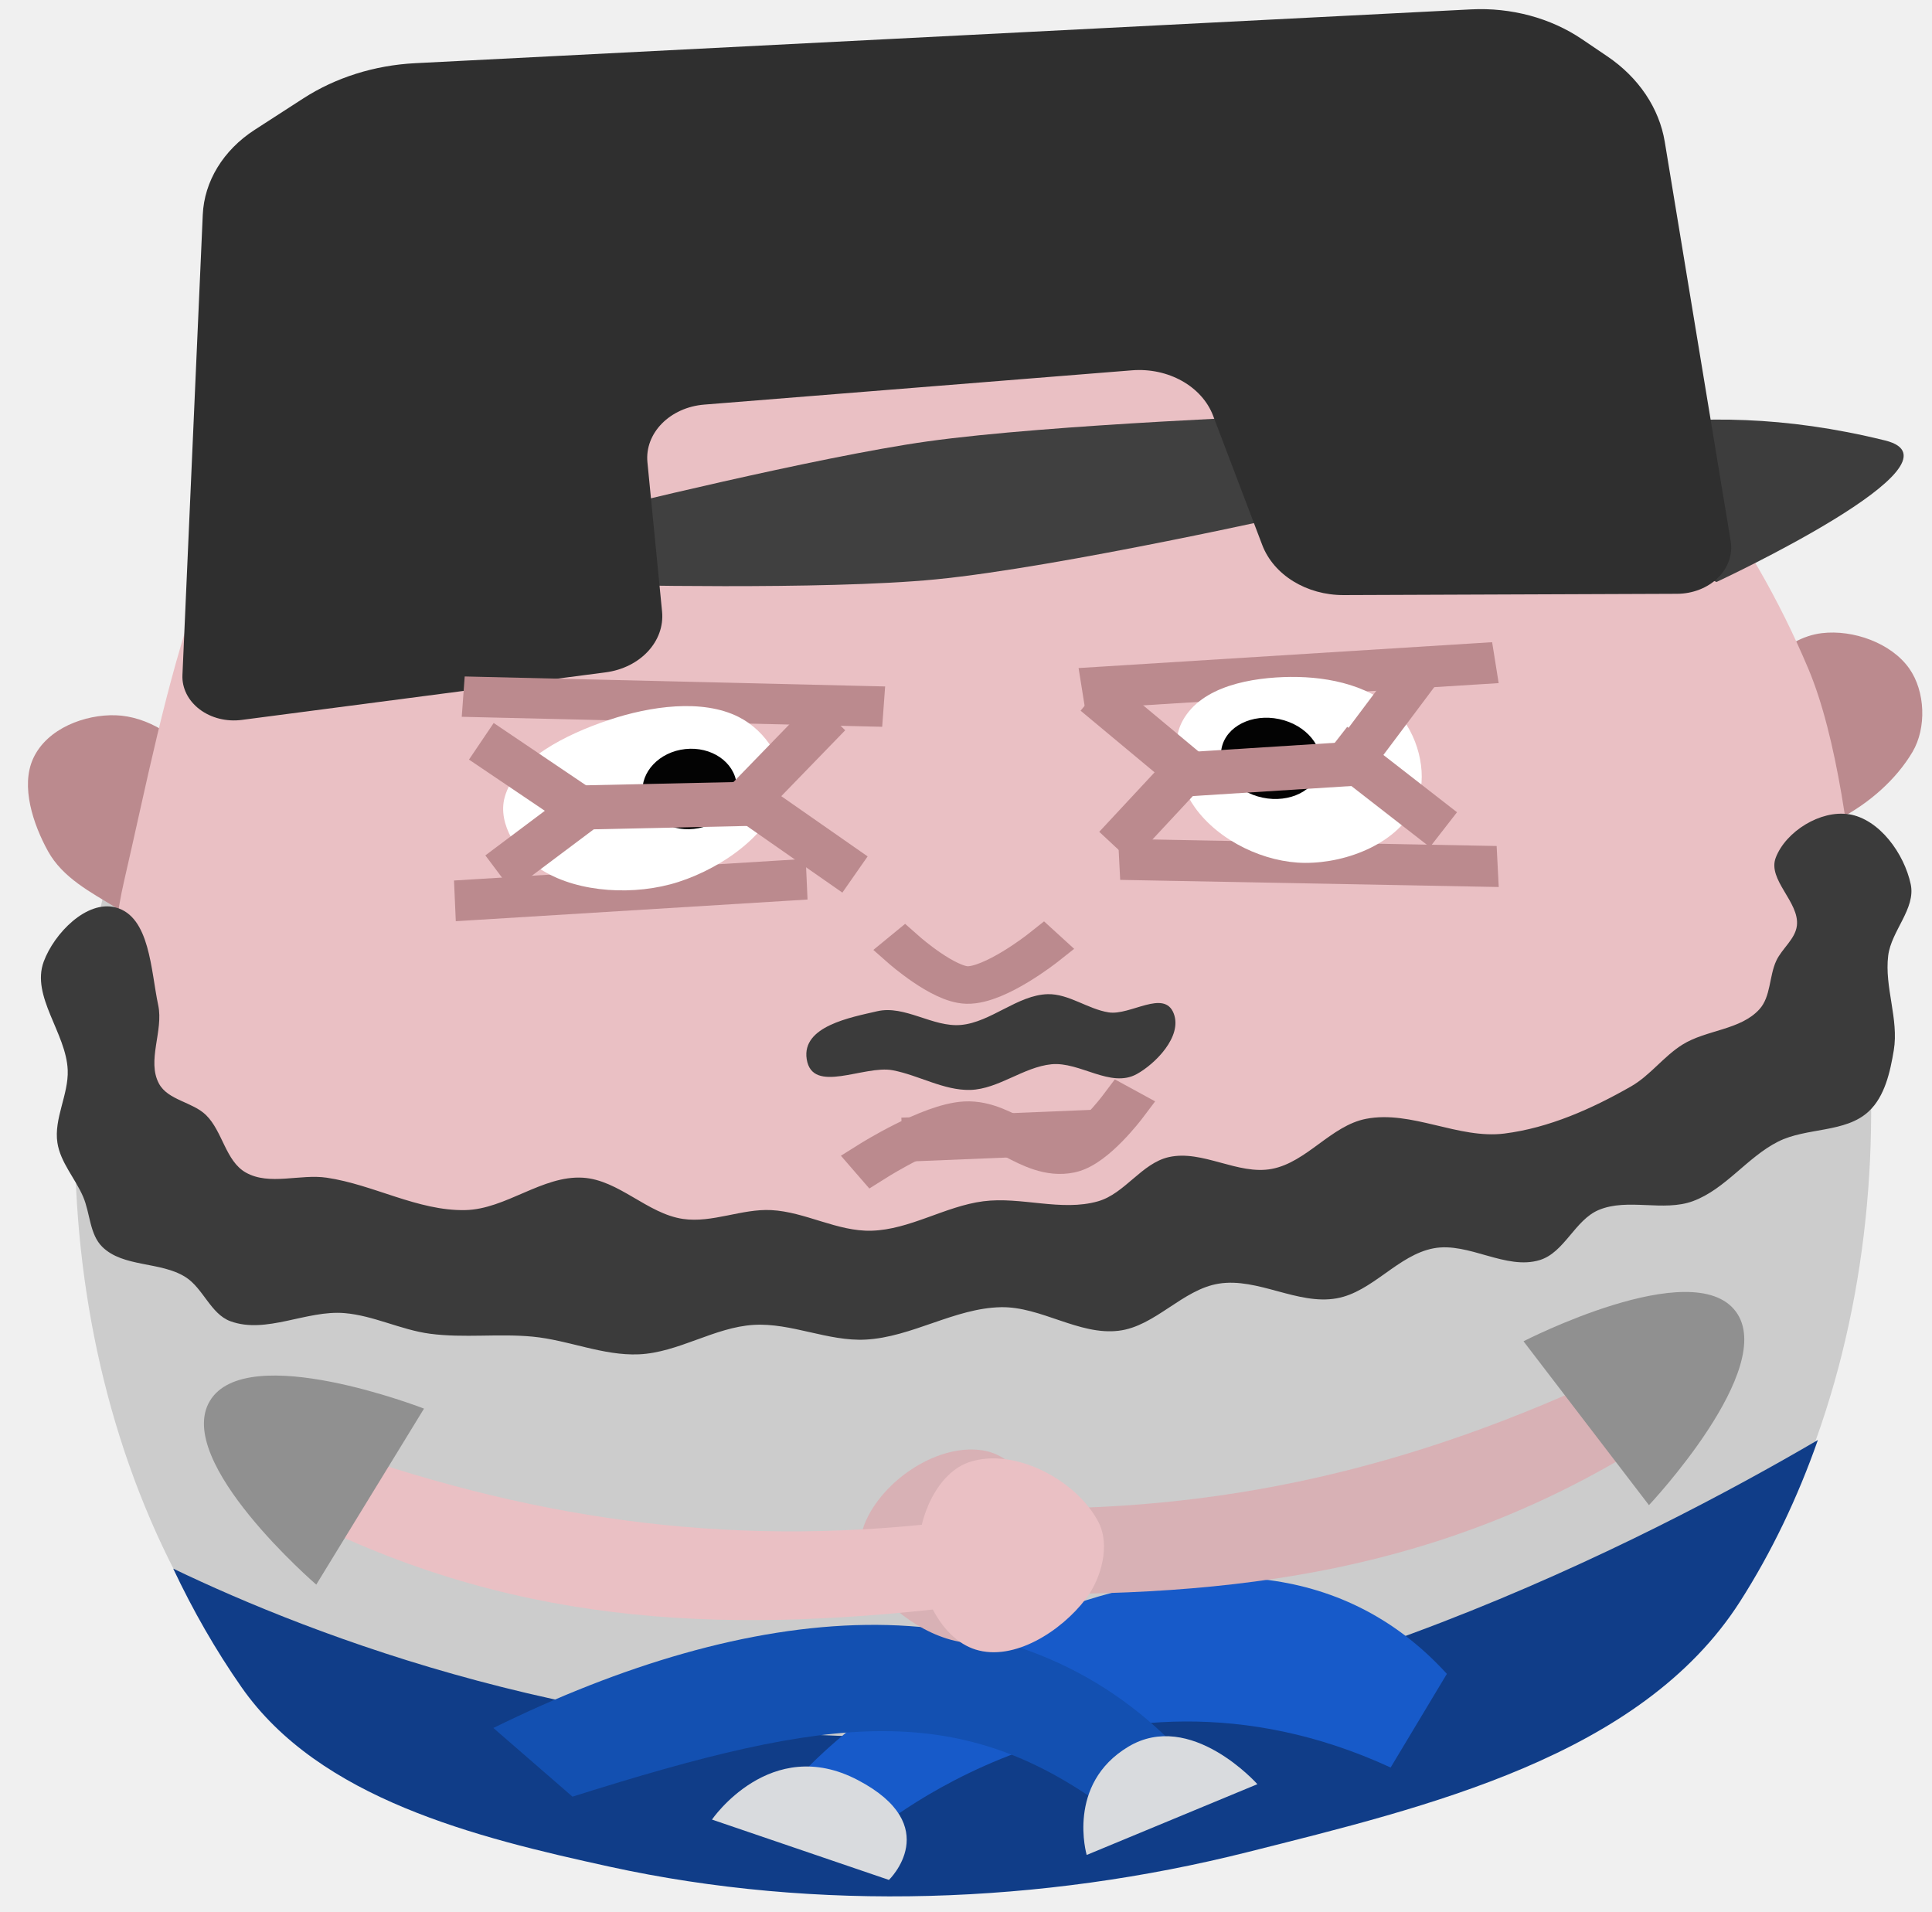
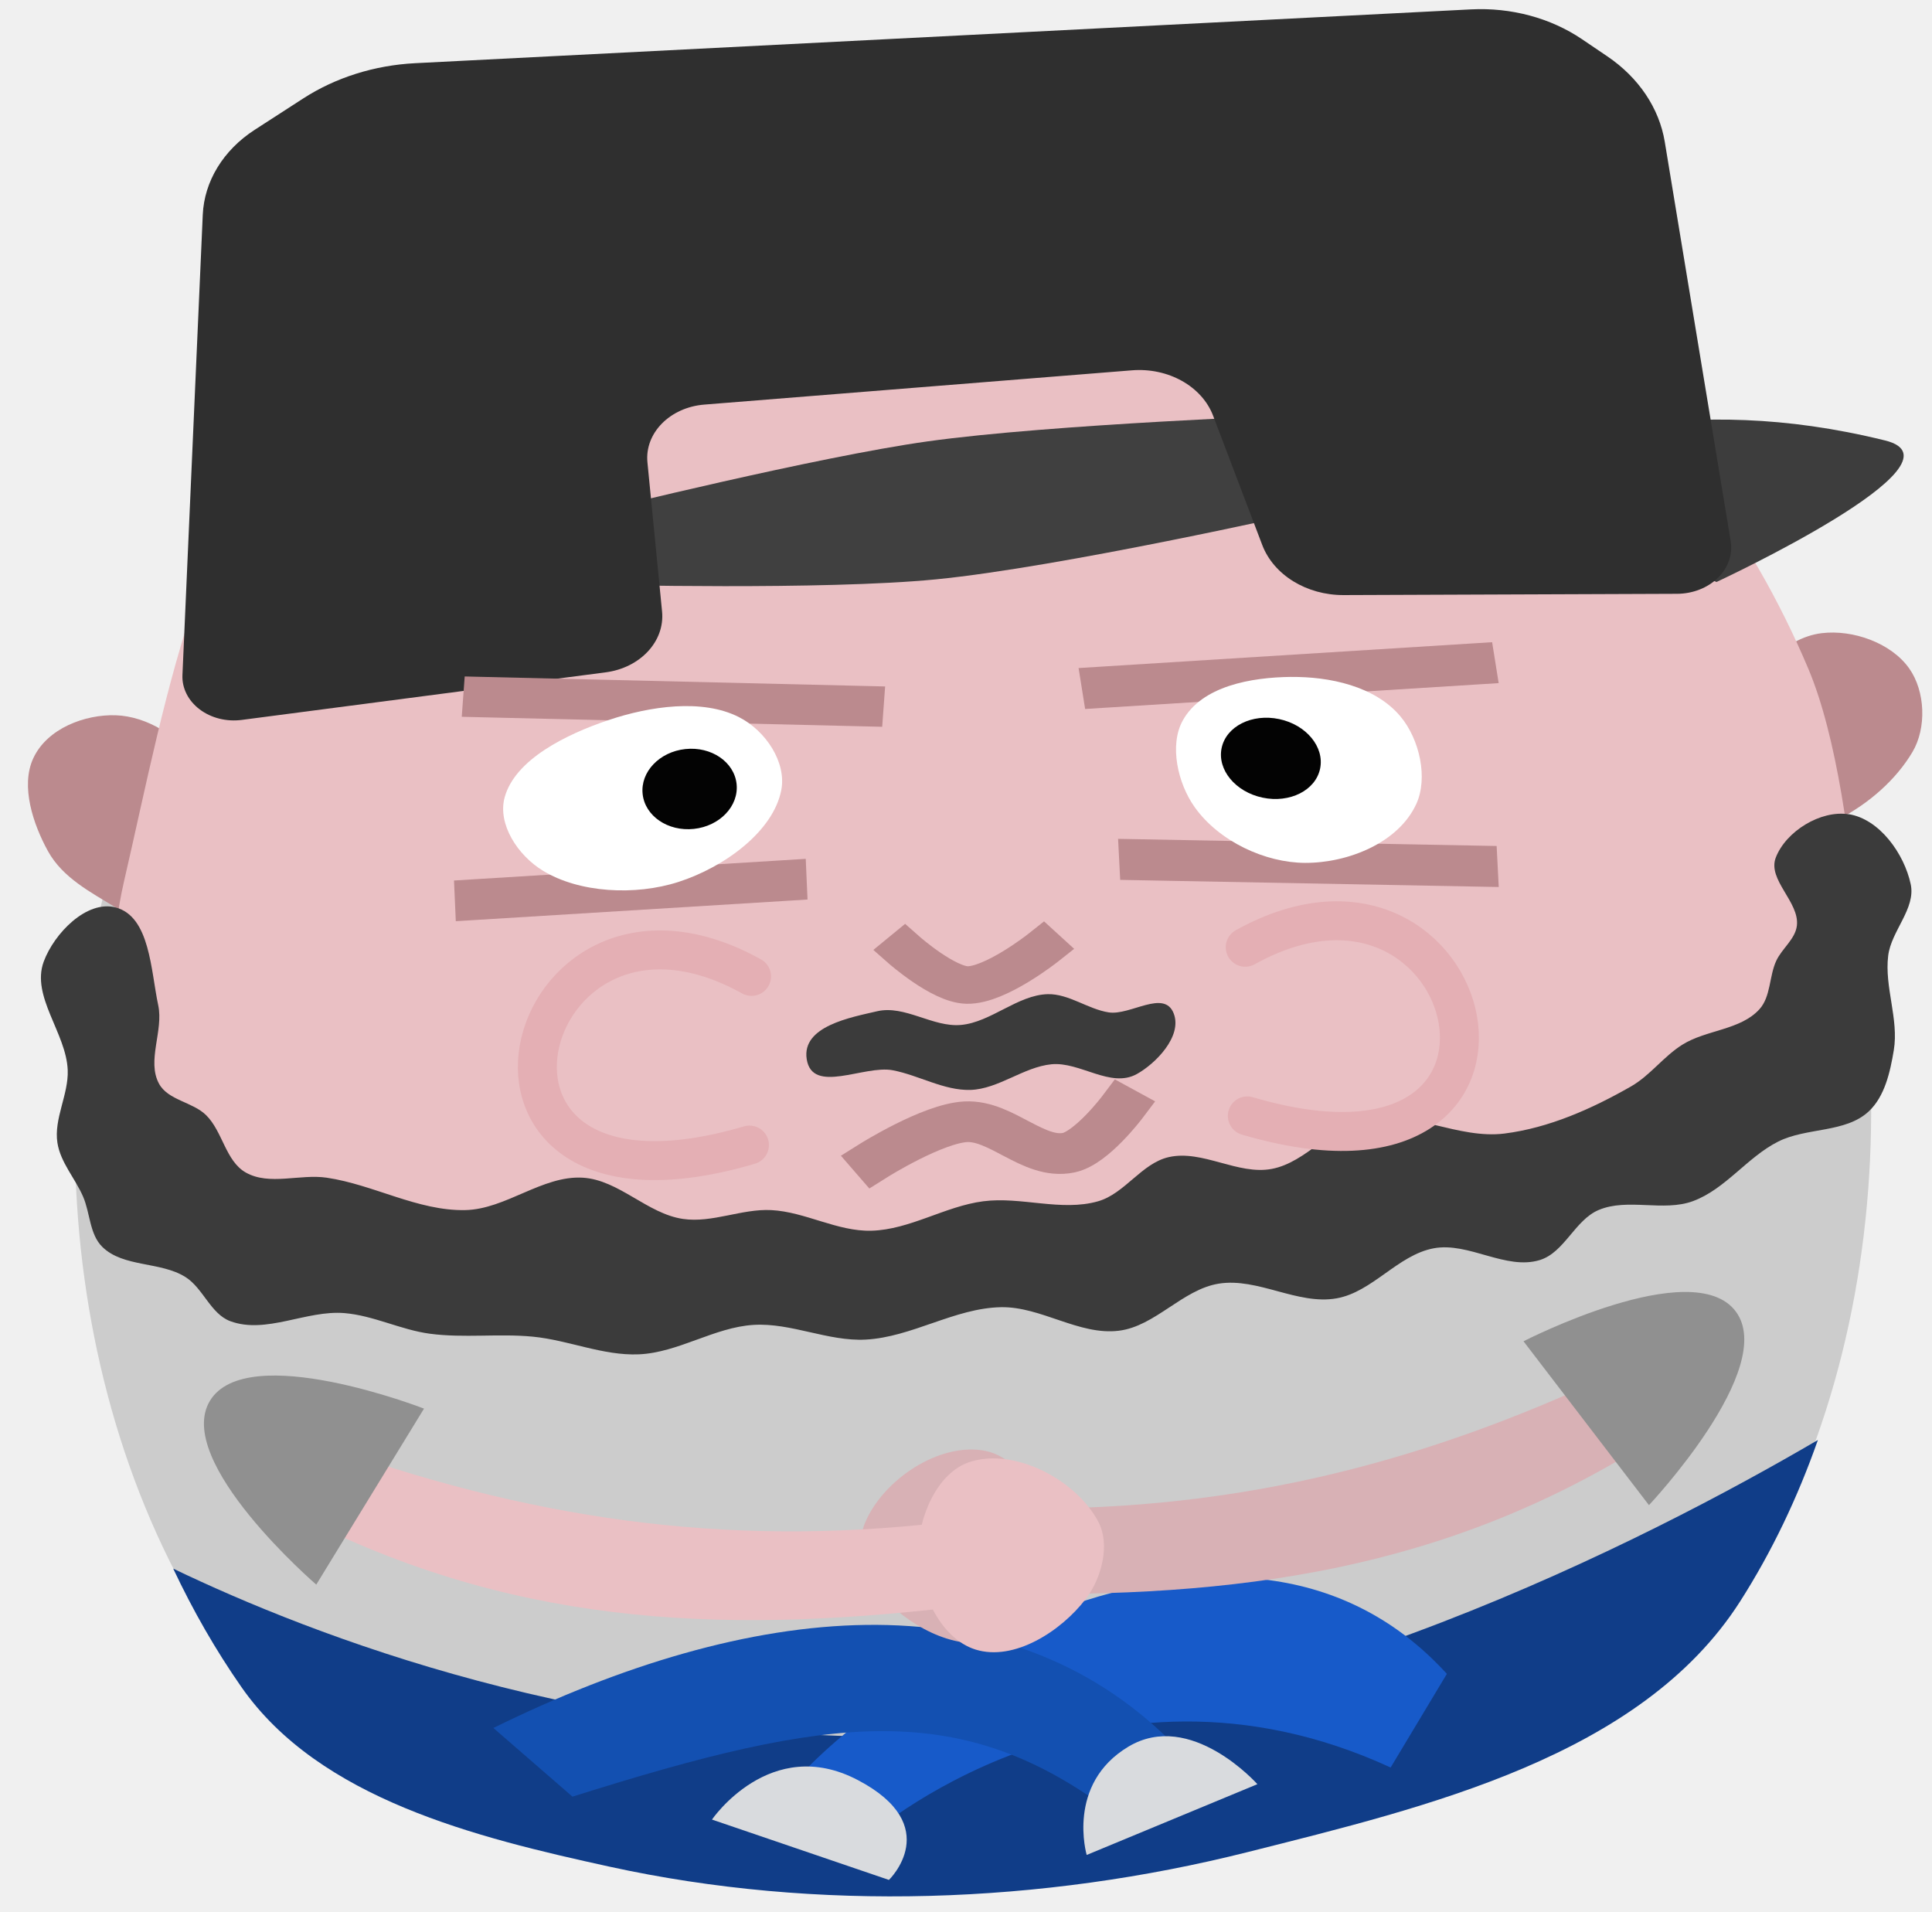
<svg xmlns="http://www.w3.org/2000/svg" xml:space="preserve" id="svg5" version="1.1" viewBox="0 0 65.623 64.923" height="1298.46" width="1312.454">
  <defs id="defs2" />
  <g id="layer12">
    <g id="layer42" style="display:none" mode="growl">
      <path style="opacity:1;fill:#cccccc;fill-opacity:1;stroke:none;stroke-width:1.5;stroke-linecap:square;stroke-dasharray:none;stroke-opacity:1" d="m 3.677,42.002 c -1.461,0.236 -2.771,2.058 -2.687,3.536 0.087,1.531 2.987,1.802 3.182,3.323 0.178,1.392 -2.621,2.395 -2.051,3.677 0.688,1.546 3.262,1.006 4.95,1.131 18.129,1.345 37.676,3.008 54.377,-4.172 1.226,-0.527 2.679,-1.384 2.97,-2.687 0.239,-1.072 -1.338,-1.944 -1.273,-3.041 0.073,-1.243 1.969,-2.014 1.838,-3.253 -0.146,-1.378 -1.374,-3.044 -2.758,-3.111 -17.779,-0.862 -40.986,1.763 -58.548,4.596 z" id="path57810" />
      <path style="opacity:1;fill:#103d88;fill-opacity:1;stroke:none;stroke-width:1.5;stroke-linecap:square;stroke-dasharray:none;stroke-opacity:1" d="m 6.93,52.467 c -1.264,0.658 -2.967,1.927 -2.687,3.323 0.321,1.603 3.2,1.137 4.313,2.333 0.898,0.965 0.509,2.906 1.626,3.606 2.138,1.339 5.044,-0.13 7.566,-0.212 10.16,-0.331 20.315,-1.428 30.476,-1.131 2.225,0.065 4.672,1.664 6.647,0.636 1.442,-0.75 1.078,-3.303 2.404,-4.243 1.524,-1.08 4.479,0.564 5.515,-0.99 1.339,-2.008 0.376,-5.625 -1.556,-7.071 C 46.71,37.845 23.025,44.09 6.93,52.467 Z" id="path57813" />
    </g>
    <g id="layer24">
      <g id="layer23" shake="0">
        <path style="opacity:1;fill:#cccccc;fill-opacity:1;stroke:none;stroke-width:1;stroke-linecap:square;stroke-opacity:1" d="M 19.7,13.4 C 13.71,15.683 7.438,19.871 5,25.8 1.106,35.267 1.712,47.731 7.75,56.388 19.366,65.546 50.967,58.504 59.1,54.2 64.709,45.433 64.926,32.449 60.3,23.2 57.545,17.693 51.004,14.452 45.1,12.7 36.98,10.29 27.615,10.383 19.7,13.4 Z" id="path29885" />
        <path id="path36758" style="opacity:1;fill:#103d88;fill-opacity:1;stroke:none;stroke-width:1;stroke-linecap:square;stroke-opacity:1" d="M 61.747 48.909 C 55.945 52.305 43.55 58.662 31.608 58.973 C 20.158 59.27 10.586 55.538 5.884 53.278 C 6.552 54.696 7.324 56.044 8.2 57.3 C 10.852 61.103 16.171 62.409 20.7 63.4 C 27.768 64.947 35.384 64.668 42.4 62.9 C 48.457 61.373 55.733 59.661 59.1 54.4 C 60.18 52.712 61.061 50.862 61.747 48.909 z " />
        <path style="opacity:1;fill:#175ac9;fill-opacity:1;stroke:none;stroke-width:1;stroke-linecap:square;stroke-opacity:1" d="M 47.235,60.033 C 37.265,55.437 29.416,62.438 29.416,62.438 l -2.828,-1.414 c 2.48,-3.477 15.263,-12.167 22.557,-4.172 z" id="path39733" />
        <path style="opacity:1;fill:#1350b1;fill-opacity:1;stroke:none;stroke-width:1;stroke-linecap:square;stroke-opacity:1" d="m 19.445,61.023 c 8.81,-2.782 13.225,-3.364 18.455,0.636 l 1.909,-2.475 C 34.106,53.481 25.479,54.4 16.758,58.69 Z" id="path40491" />
        <path style="opacity:1;fill:#d9dbde;fill-opacity:1;stroke:none;stroke-width:1;stroke-linecap:square;stroke-opacity:1" d="m 36.911,63.003 c 0,0 -0.707,-2.404 1.414,-3.677 2.121,-1.273 4.384,1.273 4.384,1.273 z" id="path40549" />
        <path style="opacity:1;fill:#d9dbde;fill-opacity:1;stroke:none;stroke-width:1;stroke-linecap:square;stroke-opacity:1" d="m 24.183,61.801 c 0,0 1.98,-2.899 4.95,-1.344 2.97,1.556 1.061,3.394 1.061,3.394 z" id="path41415" />
      </g>
      <g id="layer25" style="display:inline">
        <path style="opacity:1;fill:#d8b1b5;fill-opacity:1;stroke:none;stroke-width:1;stroke-linecap:square;stroke-opacity:1" d="m 56.088,48.922 c -6.971,4.426 -14.076,5.365 -22.298,5.201 l 0.137,-2.899 c 7.567,0.181 14.108,-1.379 20.945,-4.609 z" id="path33450" />
        <path style="opacity:1;fill:#909090;fill-opacity:1;stroke:none;stroke-width:1;stroke-linecap:square;stroke-opacity:1" d="m 56.009,51.122 -4.261,-5.566 c 0,0 5.748,-2.955 7.207,-1.016 1.445,1.921 -2.946,6.582 -2.946,6.582 z" id="path33452" />
        <path style="opacity:1;fill:#d8b1b5;fill-opacity:1;stroke:none;stroke-width:1;stroke-linecap:square;stroke-opacity:1" d="m 33.484,49.282 c 1.158,0.238 1.957,1.702 2.072,2.878 0.125,1.27 -0.418,2.976 -1.589,3.482 -1.262,0.545 -2.964,-0.321 -3.905,-1.323 -0.606,-0.646 -1.024,-1.743 -0.693,-2.565 0.598,-1.484 2.548,-2.795 4.115,-2.473 z" id="path33454" />
        <path style="opacity:1;fill:#eac0c4;fill-opacity:1;stroke:none;stroke-width:1;stroke-linecap:square;stroke-opacity:1" d="m 10.435,51.64 c 7.393,3.678 14.558,3.874 22.717,2.857 L 32.715,51.628 c -7.507,0.966 -14.175,0.094 -21.311,-2.409 z" id="path33239" />
        <path style="opacity:1;fill:#909090;fill-opacity:1;stroke:none;stroke-width:1;stroke-linecap:square;stroke-opacity:1" d="m 10.742,53.821 3.66,-5.978 c 0,0 -6.024,-2.342 -7.273,-0.262 -1.238,2.06 3.614,6.24 3.614,6.24 z" id="path33183" />
        <path style="opacity:1;fill:#eac0c4;fill-opacity:1;stroke:none;stroke-width:1;stroke-linecap:square;stroke-opacity:1" d="m 32.954,49.65 c -1.127,0.357 -1.769,1.896 -1.762,3.078 0.008,1.276 0.725,2.916 1.942,3.298 1.311,0.411 2.915,-0.627 3.747,-1.721 0.536,-0.705 0.838,-1.84 0.423,-2.623 -0.749,-1.414 -2.824,-2.516 -4.35,-2.032 z" id="path33448" />
      </g>
    </g>
    <g id="layer13" transform="matrix(1,0,0,0.8497332,0,0.04659085)" shake="0.5">
      <g id="layer32">
        <path style="fill:#bb8a8e;fill-opacity:1;stroke-width:1.188;stroke-linecap:square" d="m 58.692,27.948 c 0.955,-1.051 1.886,-2.512 3.189,-2.695 1.061,-0.149 2.356,0.39 2.969,1.412 0.547,0.912 0.593,2.377 0.11,3.337 -1.103,2.195 -3.671,3.834 -5.828,3.465 -1.103,-0.189 -2.351,-1.397 -2.419,-2.695 -0.064,-1.214 1.221,-1.989 1.979,-2.824 z" id="path11143" />
        <path style="fill:#bb8a8e;fill-opacity:1;stroke-width:1.151;stroke-linecap:square" d="m 6.729,30.522 c -0.613,-1.143 -1.742,-1.947 -2.8,-1.987 -1.029,-0.039 -2.325,0.513 -2.8,1.722 -0.438,1.114 4.8e-6,2.642 0.5,3.709 0.503,1.073 1.463,1.647 2.3,2.252 1.158,0.836 2.677,2.956 3.7,1.854 1.492,-1.608 0.214,-5.473 -0.9,-7.55 z" id="path11145" />
        <path style="fill:#eac0c4;fill-opacity:1;stroke-width:1.127;stroke-linecap:square" d="m 4.21,35.187 c -0.892,4.529 -0.593,13.929 -0.593,13.929 0,0 10.132,1.525 15.228,1.665 8.124,0.223 16.299,-0.038 24.352,-1.317 6.839,-1.086 20.194,-5.375 20.194,-5.375 0,0 -0.035,-12.017 -1.968,-17.412 C 59.487,21.273 56.323,16.113 52.186,12.843 46.615,8.44 39.538,6.284 32.828,6.34 25.593,6.401 17.341,8.314 12.045,13.698 6.841,18.987 5.705,27.594 4.21,35.187 Z" id="path10695" />
        <path style="opacity:1;fill:none;fill-opacity:1;stroke:#bb8a8e;stroke-width:1.5;stroke-linecap:square;stroke-opacity:1;stroke-dasharray:none" d="m 30.725,37.933 c 0,0 1.312,1.359 2.119,1.384 0.957,0.029 2.581,-1.484 2.581,-1.484" id="path15223" />
      </g>
      <g id="layer17" style="stroke:#382122;stroke-opacity:1">
        <path id="path43773" style="opacity:1;fill:#3b3b3b;fill-opacity:1;stroke:none;stroke-width:1.085;stroke-linecap:square;stroke-opacity:1" d="m 62.791,32.492 c -0.949,-0.174 -2.131,0.679 -2.475,1.734 -0.288,0.885 0.81,1.773 0.718,2.715 -0.053,0.541 -0.508,0.916 -0.702,1.41 -0.243,0.62 -0.181,1.429 -0.571,1.935 -0.644,0.835 -1.799,0.817 -2.612,1.412 -0.638,0.467 -1.098,1.234 -1.75,1.673 -1.328,0.893 -2.783,1.658 -4.3,1.883 -1.563,0.231 -3.153,-0.941 -4.7,-0.588 -1.186,0.27 -2.013,1.736 -3.2,2.001 -1.154,0.257 -2.355,-0.776 -3.5,-0.471 -0.92,0.245 -1.493,1.459 -2.4,1.765 -1.25,0.422 -2.611,-0.196 -3.9,0 -1.299,0.198 -2.491,1.135 -3.8,1.177 -1.157,0.037 -2.244,-0.753 -3.4,-0.824 -1.004,-0.061 -2.006,0.524 -3,0.353 -1.213,-0.209 -2.177,-1.559 -3.4,-1.648 -1.38,-0.099 -2.617,1.263 -4,1.295 -1.609,0.036 -3.108,-1.018 -4.7,-1.295 C 10.191,46.861 9.15,47.345 8.35,46.813 7.662,46.355 7.564,45.17 7,44.518 6.543,43.989 5.706,43.925 5.401,43.261 4.978,42.342 5.56,41.147 5.374,40.124 5.122,38.735 5.096,36.579 3.929,36.217 2.943,35.911 1.838,37.256 1.485,38.382 1.049,39.771 2.252,41.239 2.3,42.718 c 0.032,0.977 -0.476,1.939 -0.35,2.905 0.103,0.789 0.608,1.427 0.875,2.16 0.239,0.656 0.217,1.5 0.65,2.001 0.714,0.826 1.978,0.577 2.825,1.206 0.603,0.448 0.856,1.475 1.525,1.765 1.215,0.527 2.585,-0.45 3.875,-0.324 0.991,0.097 1.914,0.669 2.9,0.824 1.157,0.182 2.338,-0.015 3.5,0.118 1.211,0.138 2.385,0.768 3.6,0.706 1.341,-0.068 2.56,-1.082 3.9,-1.177 1.275,-0.09 2.524,0.666 3.8,0.588 1.574,-0.096 3.024,-1.26 4.6,-1.295 1.36,-0.03 2.65,1.135 4,0.941 1.243,-0.178 2.163,-1.651 3.4,-1.883 1.327,-0.248 2.677,0.865 4,0.588 1.218,-0.254 2.083,-1.736 3.3,-2.001 1.187,-0.258 2.445,0.886 3.6,0.471 0.837,-0.301 1.194,-1.601 2,-2.001 0.987,-0.49 2.194,0.081 3.2,-0.353 1.107,-0.478 1.847,-1.76 2.9,-2.383 0.965,-0.571 2.286,-0.338 3.075,-1.206 0.546,-0.601 0.727,-1.574 0.85,-2.442 0.176,-1.246 -0.322,-2.529 -0.19,-3.782 0.104,-0.991 0.942,-1.879 0.765,-2.856 -0.221,-1.22 -1.062,-2.608 -2.109,-2.8 z" />
        <path style="opacity:1;fill:#3b3b3b;fill-opacity:1;stroke:none;stroke-width:1.586;stroke-linecap:square;stroke-opacity:1" d="m 27.401,42.28 c -0.176,-1.32 1.501,-1.669 2.391,-1.914 0.942,-0.259 1.896,0.651 2.851,0.547 1.016,-0.11 1.924,-1.198 2.943,-1.23 0.71,-0.022 1.368,0.599 2.073,0.728 0.731,0.135 1.889,-0.939 2.209,0.047 0.298,0.918 -0.629,2.013 -1.258,2.42 -0.889,0.576 -1.93,-0.505 -2.897,-0.393 -0.942,0.109 -1.804,0.991 -2.748,1.025 -0.899,0.032 -1.756,-0.587 -2.644,-0.786 -0.968,-0.217 -2.73,0.982 -2.92,-0.444 z" id="path46948" />
      </g>
      <g id="layer22">
        <path style="opacity:1;fill:#404040;fill-opacity:1;stroke:none;stroke-width:1;stroke-linecap:square;stroke-opacity:1" d="m 20.401,20.346 c 0,0 7.339,-2.138 11.102,-2.758 4.201,-0.692 12.728,-1.061 12.728,-1.061 l 0.071,3.889 c 0,0 -8.277,2.198 -12.516,2.687 -3.817,0.441 -11.526,0.212 -11.526,0.212 z" id="path24143" />
        <path style="opacity:1;fill:#3d3d3d;fill-opacity:1;stroke:none;stroke-width:1;stroke-linecap:square;stroke-opacity:1" d="m 58.302,23.208 c 0,0 8.738,-4.782 5.728,-5.657 -6.922,-2.012 -11.186,0.178 -15.203,0.707 z" id="path24194" />
        <path style="opacity:1;fill:#2f2f2f;fill-opacity:1;stroke:none;stroke-width:1;stroke-linecap:square;stroke-opacity:1" d="M 8.21,28.721 20.572,26.819 a 2.269,2.269 128.245 0 0 1.916,-2.431 L 21.991,18.425 a 2.14,2.14 129.924 0 1 1.932,-2.308 l 14.524,-1.37 a 2.638,2.638 33.353 0 1 2.758,1.815 l 1.668,5.164 a 2.894,2.894 35.918 0 0 2.767,2.005 l 11.323,-0.051 a 1.849,1.849 130.875 0 0 1.822,-2.106 L 56.546,5.613 A 5.31,5.31 60.276 0 0 54.596,2.198 L 53.735,1.512 A 5.518,5.518 17.555 0 0 49.967,0.32 L 14.099,2.471 a 6.962,6.962 159.657 0 0 -3.798,1.408 L 8.651,5.134 A 4.478,4.478 117.446 0 0 6.887,8.531 L 6.197,26.928 a 1.748,1.748 41.701 0 0 2.013,1.793 z" id="path22543" />
      </g>
    </g>
    <g id="layer16" transform="matrix(1.464229,0,0,1.244204,-13.41326,-12.72874)" mode="idle" style="display:inline">
      <g id="layer26" transform="matrix(0.9943317,-0.1251244,0.09034568,0.9943317,-0.192939,1.660395)" update-origin="true">
        <g id="layer30">
          <path style="opacity:1;fill:none;fill-opacity:1;stroke:#bb8a8e;stroke-width:1.099;stroke-linecap:square;stroke-dasharray:none;stroke-opacity:1" d="m 18.036,30.029 8.587,1.324" id="path47830" />
          <path style="opacity:1;fill:none;fill-opacity:1;stroke:#bb8a8e;stroke-width:1.111;stroke-linecap:square;stroke-dasharray:none;stroke-opacity:1" d="m 17.352,35.494 7.057,0.374" id="path47832" />
        </g>
        <g id="layer29" color="eyes" scale="2">
          <g id="layer36">
            <path style="opacity:1;fill:#ffffff;fill-opacity:1;stroke:none;stroke-width:1;stroke-linecap:square;stroke-opacity:1" d="m 20.8,31 c -1.021,0.264 -2.267,0.8 -2.6,1.8 -0.233,0.7 0.153,1.605 0.7,2.1 0.785,0.711 2.071,0.952 3.1,0.7 1.103,-0.27 2.317,-1.101 2.6,-2.2 0.187,-0.725 -0.205,-1.645 -0.8,-2.1 -0.798,-0.611 -2.027,-0.551 -3,-0.3 z" id="path12900" />
          </g>
          <g id="layer35" go-left="0.1" go-right="0.05">
            <circle style="opacity:1;fill:#030303;fill-opacity:1;stroke:none;stroke-width:1.476;stroke-linecap:square;stroke-opacity:1" id="path16065" cx="22.487" cy="33.109" r="1.096" />
          </g>
        </g>
      </g>
      <g id="layer27" transform="matrix(0.9785192,0.242612,-0.1751772,0.9785192,0.9296974,-10.30277)" update-origin="true">
        <g id="layer31">
          <path style="opacity:1;fill:none;fill-opacity:1;stroke:#bb8a8e;stroke-width:1.111;stroke-linecap:square;stroke-dasharray:none;stroke-opacity:1" d="m 40.029,30.226 8.207,-2.674" id="path47687" />
          <path style="opacity:1;fill:none;fill-opacity:1;stroke:#bb8a8e;stroke-width:1.111;stroke-linecap:square;stroke-dasharray:none;stroke-opacity:1" d="m 41.706,34.63 7.543,-1.696" id="path47828" />
        </g>
        <g id="layer28" color="eyes" scale="2">
          <g id="layer34">
            <path style="opacity:1;fill:#ffffff;fill-opacity:1;stroke:none;stroke-width:0.966;stroke-linecap:square;stroke-opacity:1" d="m 44.196,28.91 c -0.898,0.234 -1.989,0.745 -2.254,1.783 -0.186,0.726 0.185,1.694 0.686,2.238 0.719,0.781 1.869,1.089 2.775,0.868 0.971,-0.237 2.024,-1.059 2.242,-2.203 0.144,-0.755 -0.233,-1.738 -0.775,-2.242 -0.728,-0.676 -1.817,-0.666 -2.674,-0.443 z" id="path12680" />
          </g>
          <g id="layer33" go-left="0.05" go-right="0.1">
            <ellipse style="opacity:1;fill:#030303;fill-opacity:1;stroke:none;stroke-width:1;stroke-linecap:square;stroke-opacity:1" id="path16327" cx="44.125" cy="31.2" rx="1.167" ry="1.096" />
          </g>
        </g>
      </g>
      <g id="layer38" update-origin="true" shake="0.5">
        <path style="opacity:1;fill:none;fill-opacity:1;stroke:#bb8a8e;stroke-width:1.627;stroke-linecap:square;stroke-dasharray:none;stroke-opacity:1" d="m 29.7,46.313 c 0,0 1.981,-1.46 3.1,-1.53 1.216,-0.076 2.308,1.528 3.5,1.236 0.775,-0.19 1.812,-1.806 1.812,-1.806" id="path46946" transform="matrix(0.6829532,0,0,0.6829532,9.160631,10.26787)" />
      </g>
    </g>
-     <g id="layer37" mode="force-fart">
+     <g id="layer37" mode="force-fart" style="display:none">
      <g id="layer39" update-origin="true" transform="translate(-3.889087,0.212132)">
        <path style="opacity:1;fill:none;fill-opacity:1;stroke:#bb8a8e;stroke-width:1.5;stroke-linecap:square;stroke-dasharray:none;stroke-opacity:1" d="m 20.86,25.385 2.828,1.909 -2.263,1.697" id="path51049" />
        <path style="opacity:1;fill:none;fill-opacity:1;stroke:#bb8a8e;stroke-width:1.5;stroke-linecap:square;stroke-dasharray:none;stroke-opacity:1" d="m 31.537,24.607 -2.263,2.333 3.041,2.121" id="path51053" />
        <path style="opacity:1;fill:none;fill-opacity:1;stroke:#bb8a8e;stroke-width:1.5;stroke-linecap:square;stroke-dasharray:none;stroke-opacity:1" d="m 23.193,27.224 6.435,-0.141" id="path51055" />
      </g>
      <g id="layer40" update-origin="true">
        <path style="opacity:1;fill:none;fill-opacity:1;stroke:#bb8a8e;stroke-width:1.5;stroke-linecap:square;stroke-dasharray:none;stroke-opacity:1" d="m 37.76,24.042 2.546,2.121 -1.909,2.051" id="path51057" />
        <path style="opacity:1;fill:none;fill-opacity:1;stroke:#bb8a8e;stroke-width:1.5;stroke-linecap:square;stroke-dasharray:none;stroke-opacity:1" d="m 40.234,26.304 5.586,-0.354 2.121,-2.828" id="path51059" />
        <path style="opacity:1;fill:none;fill-opacity:1;stroke:#bb8a8e;stroke-width:1.5;stroke-linecap:square;stroke-dasharray:none;stroke-opacity:1" d="m 45.891,25.739 2.546,1.98" id="path51061" />
      </g>
      <g id="layer41" update-origin="true" shake="0.5">
        <path style="opacity:1;fill:none;fill-opacity:1;stroke:#bb8a8e;stroke-width:1.5;stroke-linecap:square;stroke-dasharray:none;stroke-opacity:1" d="m 31.396,38.679 5.162,-0.212" id="path52635" />
      </g>
    </g>
+     <g id="layer69" mode="cheeks" update-origin="true" style="stroke:#e4afb4;stroke-opacity:1">
+       <path style="fill:#eac0c4;fill-opacity:1;stroke:#e4afb4;stroke-width:1.323;stroke-linecap:round;stroke-dasharray:none;stroke-opacity:1" d="m 25.527,33.163 c -7.949,-4.415 -11.279,9.035 -0.071,5.728" id="path78626" />
+       <path style="fill:#eac0c4;fill-opacity:1;stroke:#e4afb4;stroke-width:1.323;stroke-linecap:round;stroke-dasharray:none;stroke-opacity:1" d="m 42.296,32.173 c 7.949,-4.415 11.279,9.035 0.071,5.728" id="path78766" />
+     </g>
  </g>
</svg>
